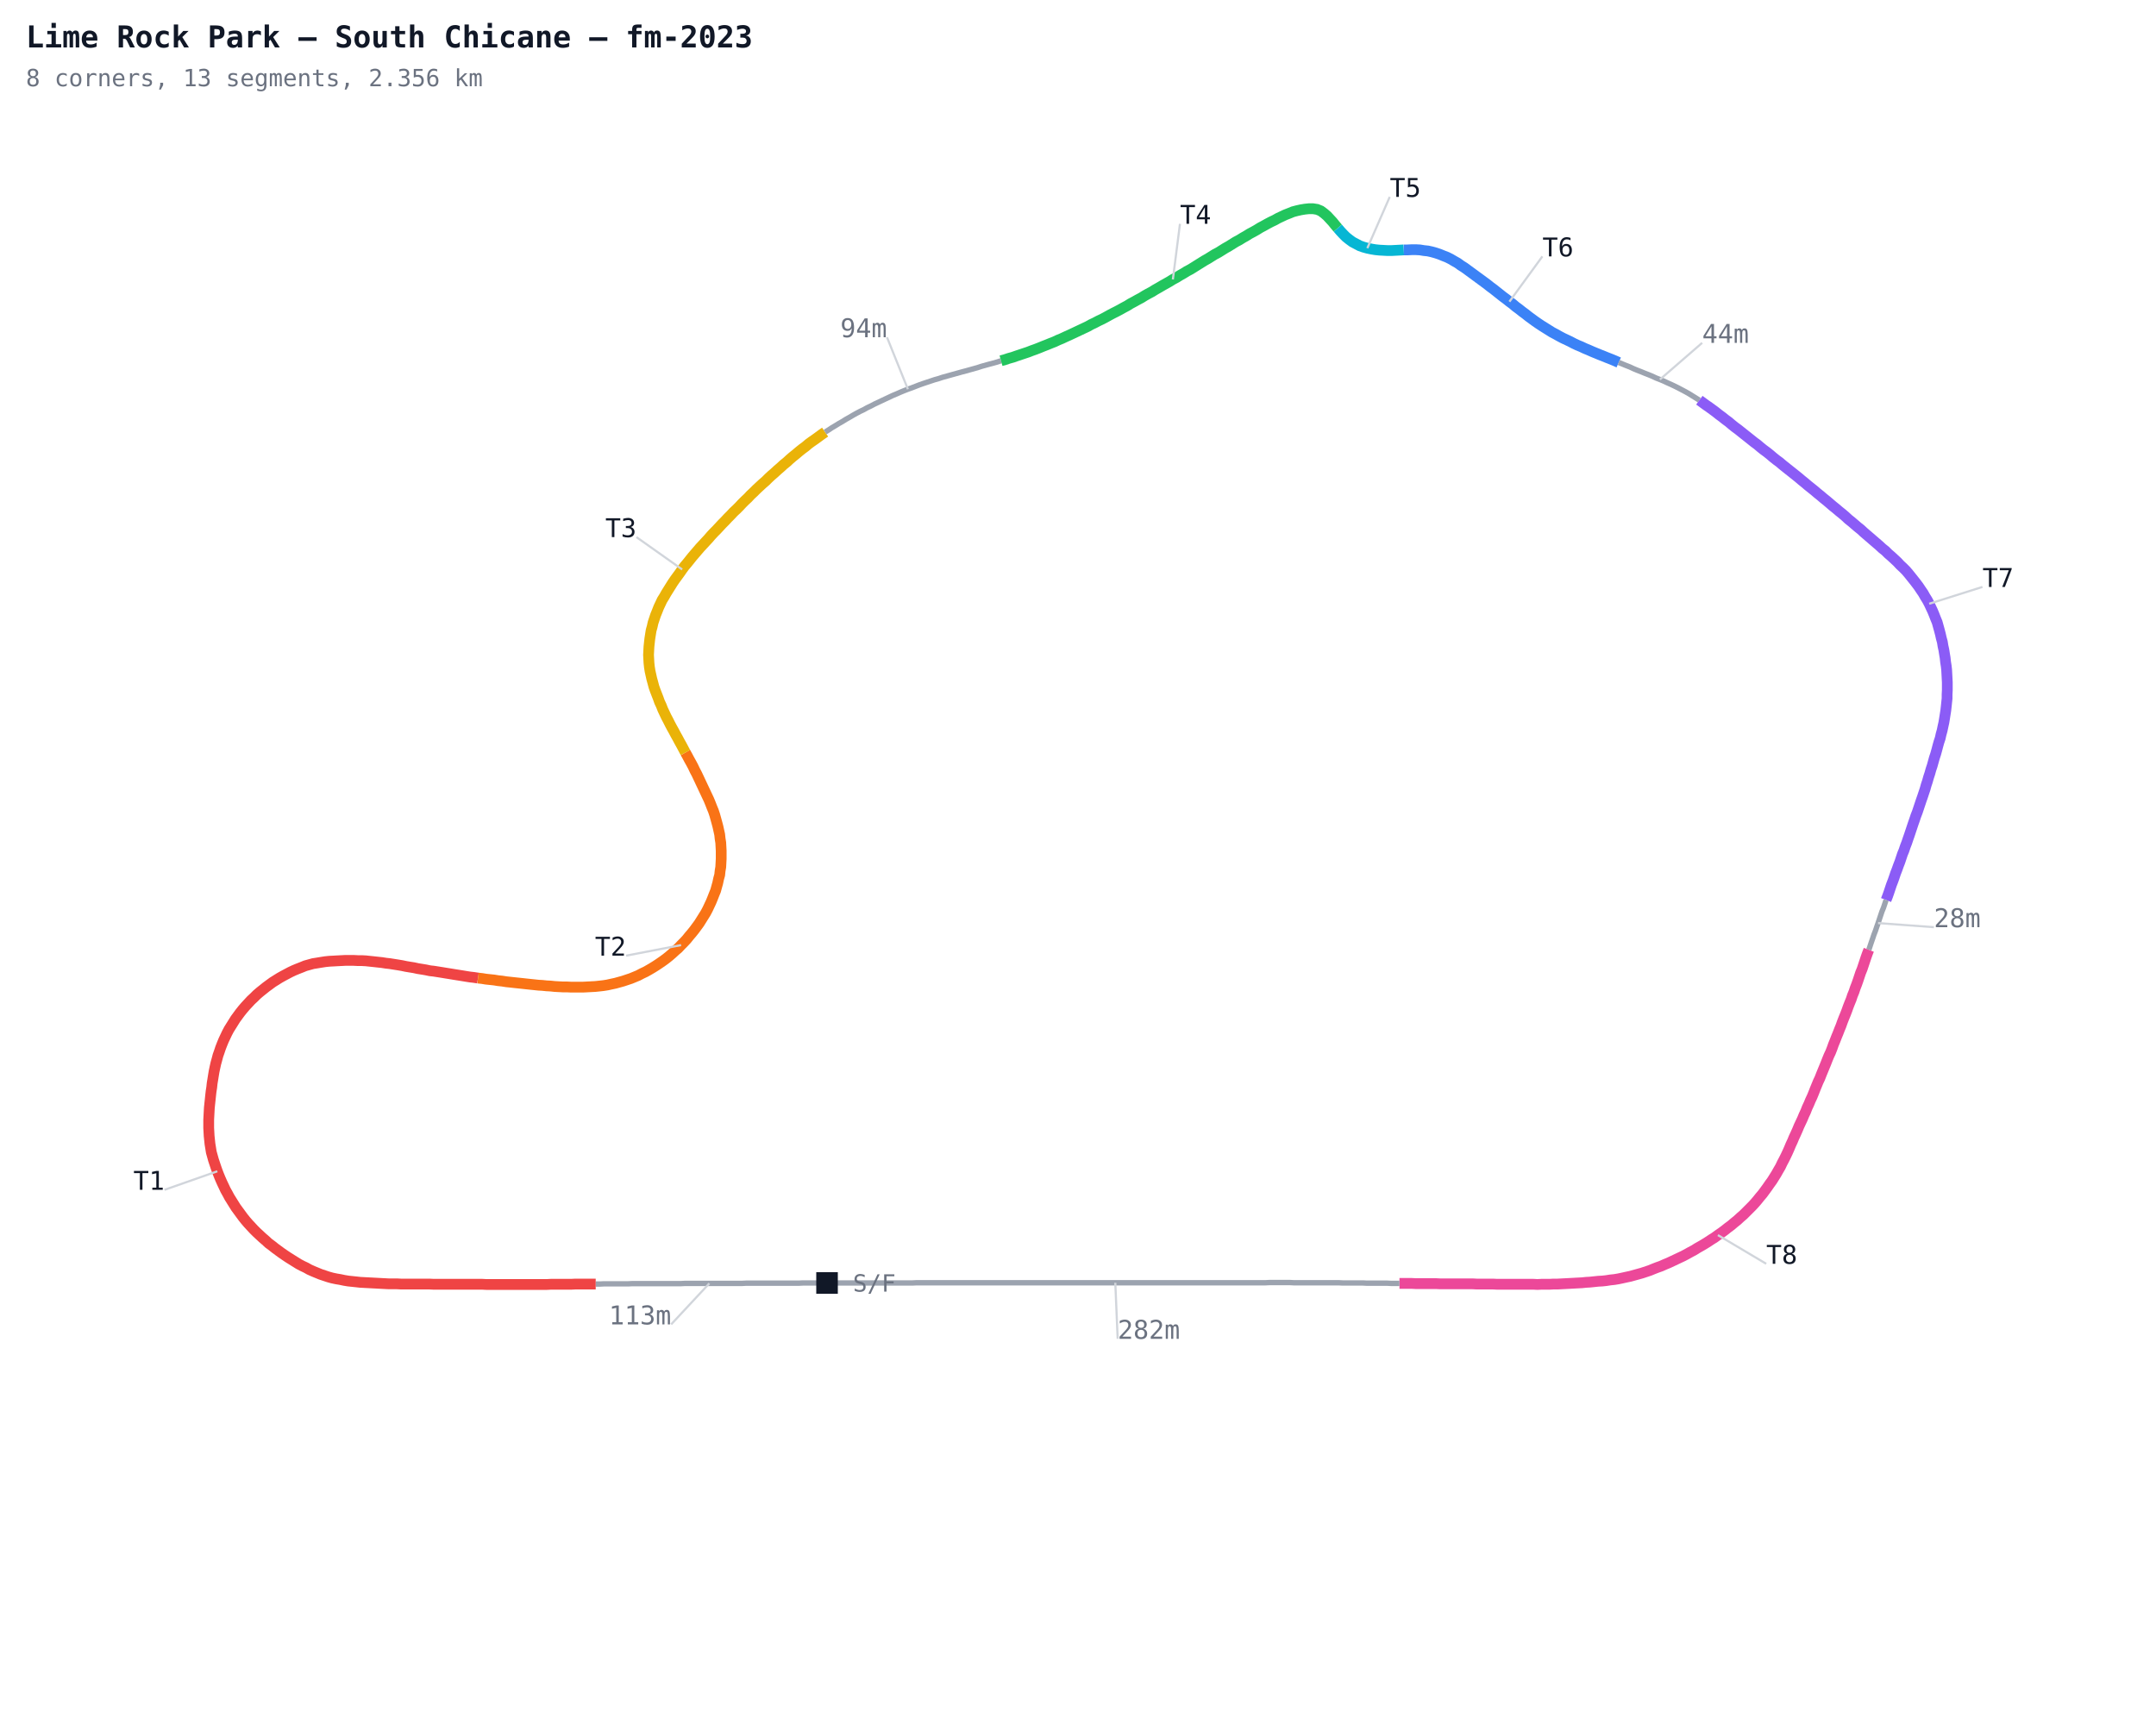
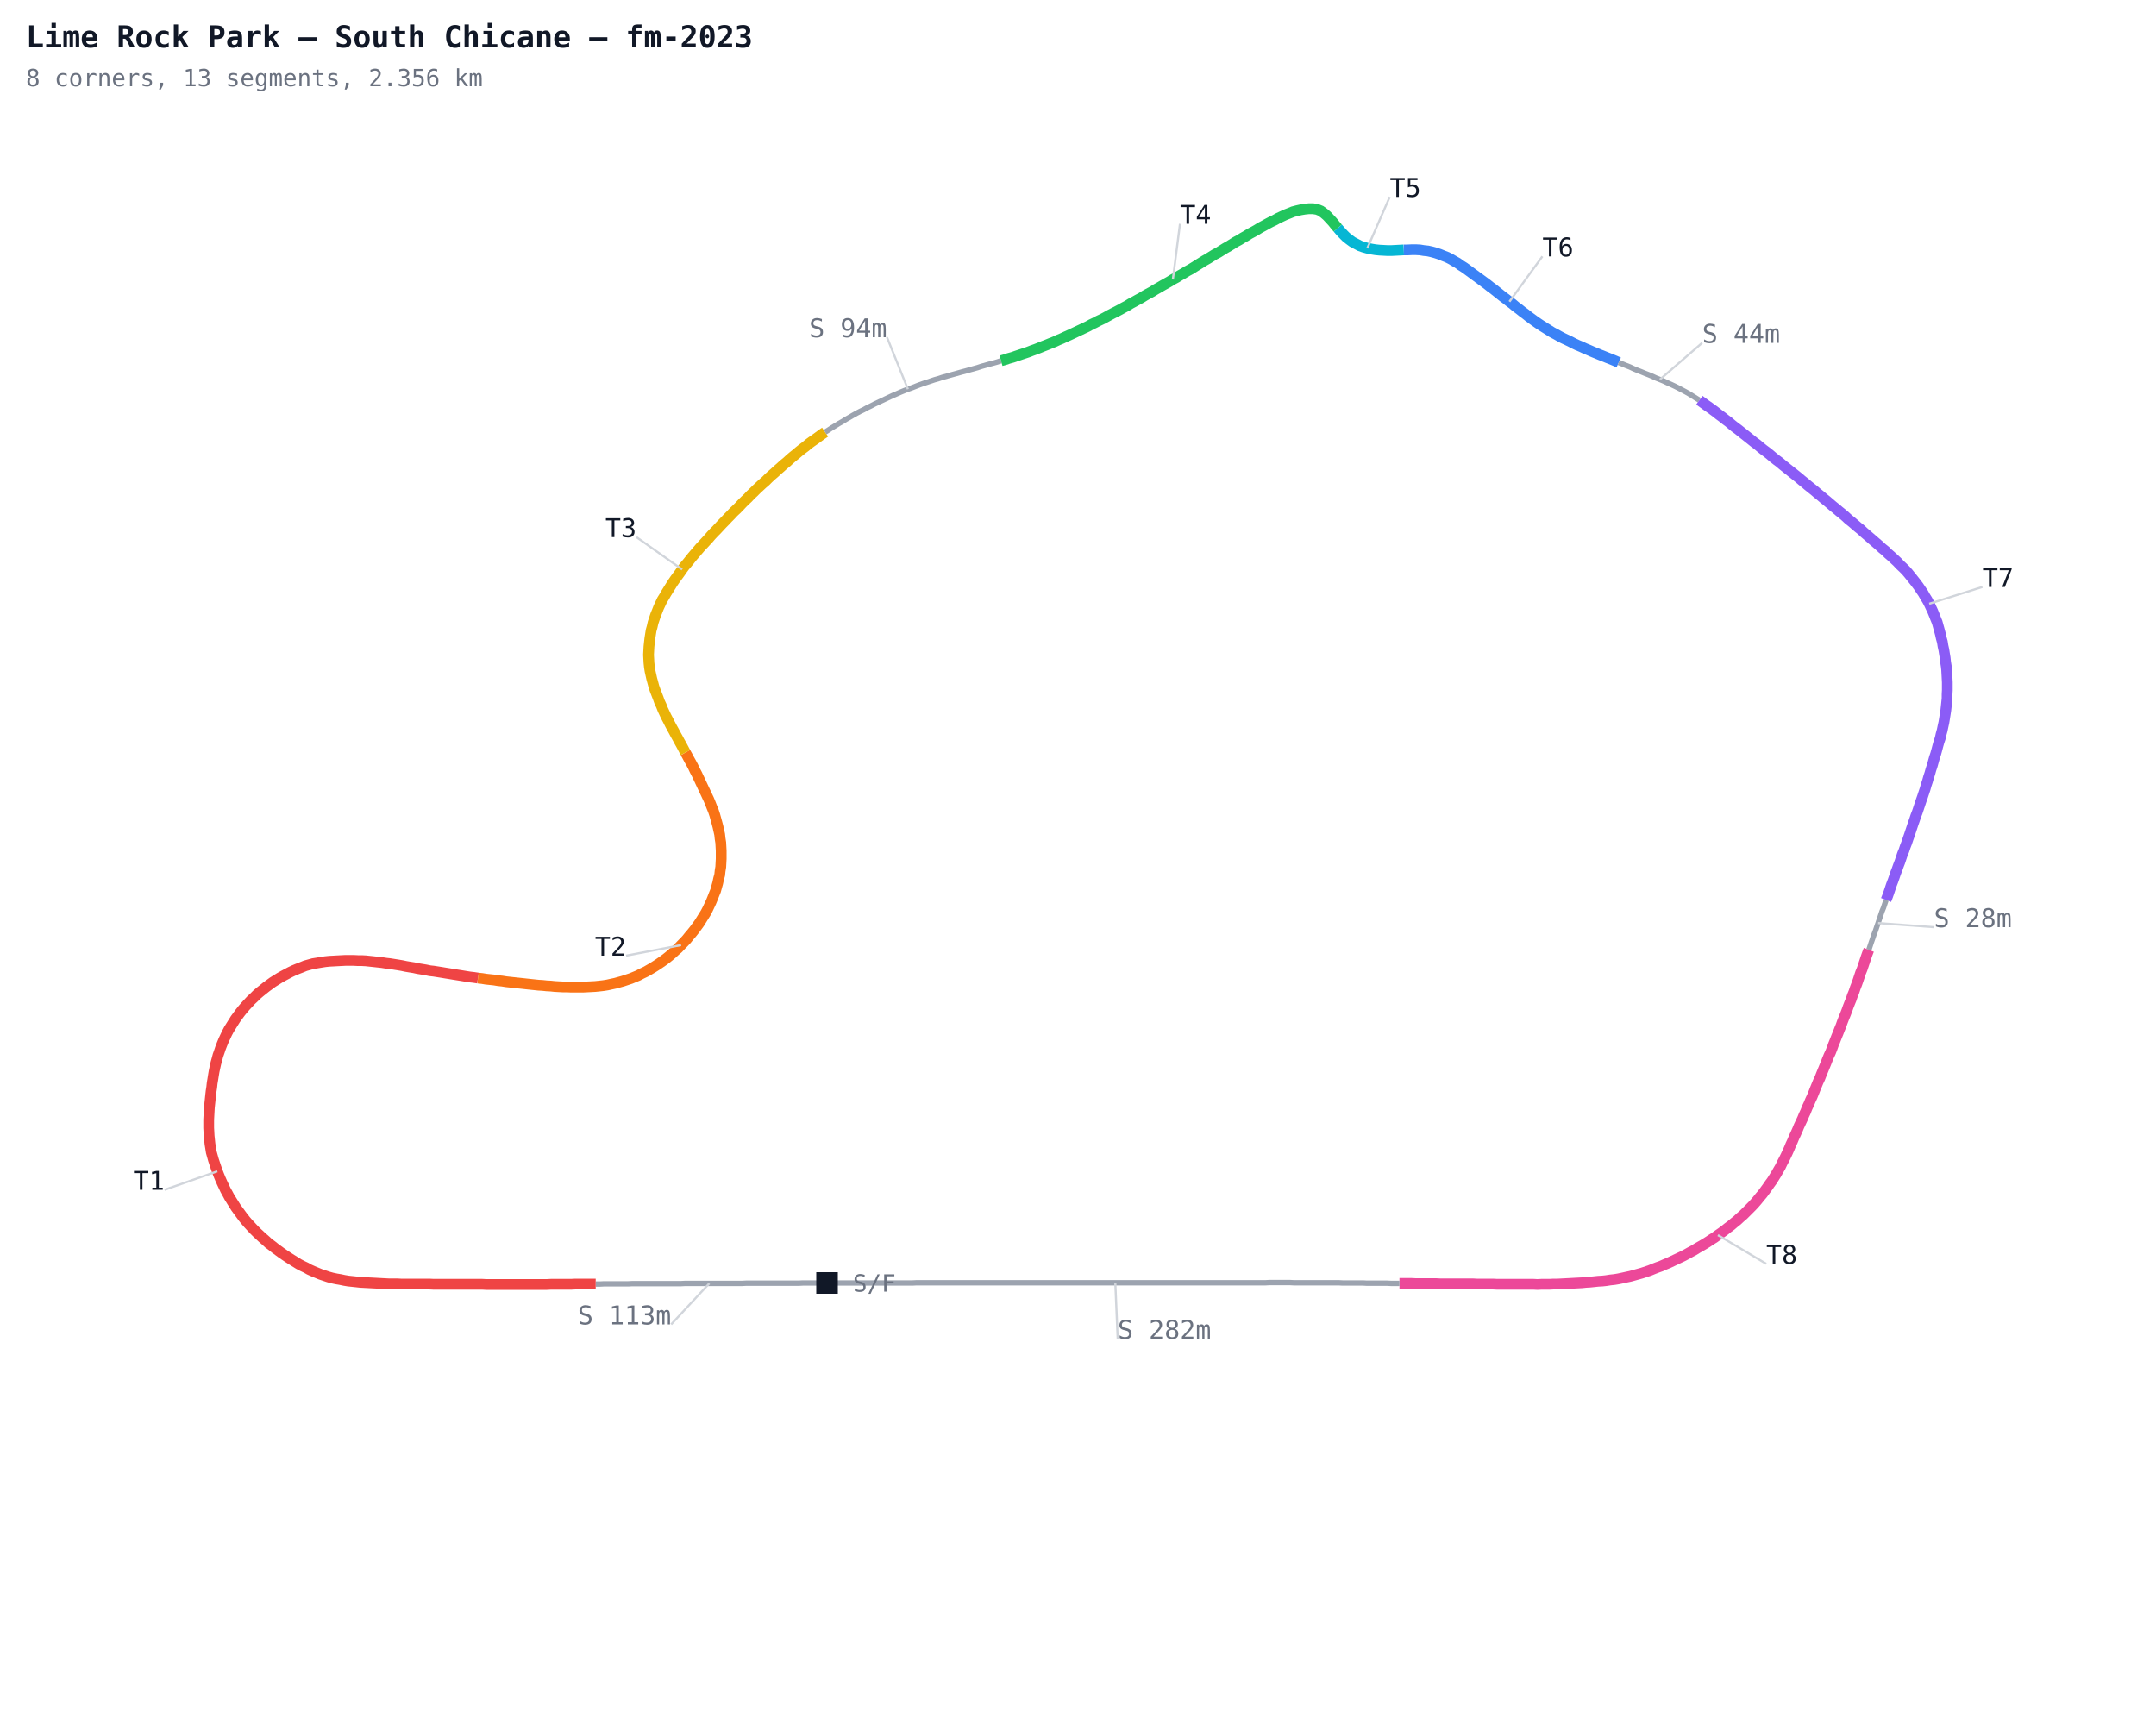
<svg xmlns="http://www.w3.org/2000/svg" width="1000" height="800" viewBox="0 0 1000 800">
  <defs>
    <style>
      .name { font-family: monospace; font-size: 12px; }
      .sector { font-family: monospace; font-size: 12px; fill: #7c3aed; font-weight: bold; }
      .title { font-family: monospace; font-size: 14px; fill: #111827; font-weight: bold; }
      .sub { font-family: monospace; font-size: 11px; fill: #6b7280; }
    </style>
  </defs>
  <rect width="1000" height="800" fill="#ffffff" />
  <polyline fill="none" stroke="#9ca3af" stroke-width="2.5" points="383.6,595.0 381.8,595.0 379.9,595.0 378.0,595.0 376.1,595.0 374.2,595.0 372.3,595.0 370.5,595.1 368.6,595.1 366.7,595.1 364.8,595.1 362.9,595.1 361.0,595.1 359.2,595.1 357.3,595.1 355.4,595.1 353.5,595.1 351.6,595.1 349.7,595.1 347.9,595.1 346.0,595.1 344.1,595.2 342.2,595.2 340.3,595.2 338.4,595.2 336.6,595.2 334.7,595.2 332.8,595.2 330.9,595.2 329.0,595.2 327.2,595.2 325.3,595.2 323.4,595.2 321.5,595.2 319.6,595.2 317.7,595.2 315.9,595.3 314.0,595.3 312.1,595.3 310.2,595.3 308.3,595.3 306.4,595.3 304.6,595.3 302.7,595.3 300.8,595.3 298.9,595.3 297.0,595.3 295.1,595.3 293.3,595.3 291.4,595.4 289.5,595.4 287.6,595.4 285.7,595.4 283.8,595.4 282.0,595.4 280.1,595.4 278.2,595.5 276.3,595.5" />
  <polyline fill="none" stroke="#ef4444" stroke-width="5" points="276.3,595.5 274.4,595.5 272.6,595.5 270.7,595.5 268.8,595.5 266.9,595.5 265.0,595.6 263.1,595.6 261.3,595.6 259.4,595.6 257.5,595.6 255.6,595.6 253.7,595.7 251.8,595.7 250.0,595.7 248.1,595.7 246.2,595.7 244.3,595.7 242.4,595.7 240.5,595.7 238.7,595.7 236.8,595.7 234.9,595.7 233.0,595.7 231.1,595.7 229.3,595.7 227.4,595.7 225.5,595.7 223.6,595.6 221.7,595.6 219.8,595.6 218.0,595.6 216.1,595.6 214.2,595.6 212.3,595.6 210.4,595.6 208.5,595.6 206.7,595.6 204.8,595.6 202.9,595.6 201.0,595.6 199.1,595.5 197.2,595.5 195.4,595.5 193.5,595.5 191.6,595.5 189.7,595.5 187.8,595.5 185.9,595.5 184.1,595.4 182.2,595.4 180.3,595.4 178.4,595.3 176.5,595.2 174.7,595.1 172.8,595.0 170.9,594.9 169.0,594.8 167.1,594.7 165.3,594.5 163.4,594.3 161.5,594.1 159.7,593.8 157.8,593.4 156.0,593.1 154.1,592.7 152.3,592.2 150.5,591.6 148.7,591.0 147.0,590.3 145.3,589.6 143.5,588.8 141.9,587.9 140.2,587.1 138.5,586.2 136.9,585.2 135.3,584.2 133.7,583.2 132.2,582.2 130.6,581.1 129.1,580.0 127.6,578.9 126.1,577.7 124.6,576.6 123.2,575.3 121.8,574.1 120.4,572.8 119.0,571.5 117.7,570.2 116.4,568.8 115.1,567.4 113.9,566.0 112.7,564.5 111.6,563.0 110.5,561.5 109.4,560.0 108.4,558.4 107.4,556.8 106.4,555.2 105.5,553.5 104.6,551.9 103.8,550.2 103.0,548.5 102.2,546.7 101.5,545.0 100.8,543.2 100.2,541.5 99.6,539.7 99.0,537.9 98.5,536.1 98.0,534.3 97.7,532.4 97.4,530.6 97.2,528.7 97.0,526.8 96.9,524.9 96.8,523.1 96.8,521.2 96.8,519.3 96.9,517.4 97.0,515.5 97.1,513.7 97.3,511.8 97.5,509.9 97.7,508.0 97.9,506.2 98.2,504.3 98.4,502.4 98.7,500.6 99.0,498.7 99.3,496.9 99.7,495.0 100.1,493.2 100.6,491.4 101.1,489.5 101.7,487.8 102.3,486.0 103.0,484.2 103.7,482.5 104.5,480.8 105.3,479.1 106.2,477.4 107.2,475.8 108.2,474.2 109.2,472.6 110.3,471.1 111.4,469.6 112.6,468.1 113.8,466.7 115.1,465.3 116.4,463.9 117.8,462.6 119.1,461.3 120.5,460.1 122.0,458.9 123.5,457.7 125.0,456.6 126.5,455.5 128.1,454.5 129.7,453.5 131.3,452.6 133.0,451.7 134.7,450.8 136.4,450.0 138.1,449.3 139.9,448.6 141.6,447.9 143.4,447.4 145.2,446.9 147.1,446.6 148.9,446.3 150.8,446.0 152.7,445.8 154.6,445.7 156.4,445.6 158.3,445.5 160.2,445.4 162.1,445.4 164.0,445.4 165.9,445.5 167.7,445.5 169.6,445.6 171.5,445.8 173.4,446.0 175.2,446.2 177.1,446.4 179.0,446.7 180.8,446.9 182.7,447.2 184.6,447.5 186.4,447.8 188.3,448.2 190.1,448.5 192.0,448.8 193.8,449.2 195.7,449.5 197.5,449.8 199.4,450.2 201.2,450.4 203.1,450.7 205.0,451.0 206.8,451.3 208.7,451.6 210.5,451.9 212.4,452.2 214.3,452.5 216.1,452.8 218.0,453.1 219.8,453.3 221.7,453.6" />
  <polyline fill="none" stroke="#f97316" stroke-width="5" points="221.7,453.6 223.6,453.8 225.4,454.1 227.3,454.3 229.2,454.5 231.0,454.8 232.9,455.0 234.8,455.3 236.7,455.5 238.5,455.7 240.4,455.9 242.3,456.1 244.1,456.3 246.0,456.5 247.9,456.7 249.8,456.9 251.6,457.0 253.5,457.2 255.4,457.3 257.3,457.5 259.1,457.6 261.0,457.7 262.9,457.7 264.8,457.8 266.7,457.8 268.6,457.8 270.4,457.8 272.3,457.7 274.2,457.6 276.1,457.5 278.0,457.3 279.8,457.1 281.7,456.8 283.5,456.4 285.4,456.0 287.2,455.5 289.0,455.0 290.8,454.4 292.6,453.8 294.3,453.1 296.0,452.4 297.7,451.5 299.4,450.7 301.0,449.8 302.7,448.8 304.3,447.8 305.8,446.8 307.4,445.7 308.9,444.6 310.4,443.4 311.8,442.2 313.2,440.9 314.6,439.7 315.9,438.3 317.2,437.0 318.5,435.6 319.7,434.1 320.9,432.7 322.1,431.2 323.2,429.7 324.3,428.2 325.3,426.6 326.3,425.0 327.3,423.4 328.2,421.7 329.0,420.0 329.8,418.3 330.5,416.6 331.2,414.8 331.9,413.1 332.4,411.3 332.9,409.5 333.3,407.6 333.8,405.8 334.0,403.9 334.3,402.1 334.4,400.2 334.5,398.3 334.5,396.4 334.5,394.5 334.4,392.7 334.3,390.8 334.0,388.9 333.8,387.0 333.4,385.2 333.0,383.4 332.5,381.5 332.0,379.7 331.5,377.9 330.9,376.1 330.2,374.4 329.5,372.6 328.8,370.9 328.0,369.2 327.2,367.5 326.4,365.8 325.6,364.1 324.8,362.4 324.0,360.7 323.2,359.0 322.3,357.3 321.5,355.6 320.6,353.9 319.7,352.3 318.8,350.6 317.9,349.0" />
  <polyline fill="none" stroke="#eab308" stroke-width="5" points="317.9,349.0 317.0,347.3 316.1,345.6 315.2,344.0 314.3,342.3 313.4,340.7 312.5,339.0 311.6,337.4 310.7,335.7 309.9,334.1 309.0,332.4 308.2,330.7 307.4,329.0 306.7,327.2 305.9,325.5 305.3,323.8 304.6,322.0 303.9,320.2 303.3,318.5 302.8,316.6 302.3,314.8 301.9,313.0 301.5,311.2 301.2,309.3 301.0,307.4 300.9,305.5 300.8,303.7 300.9,301.8 301.0,299.9 301.2,298.0 301.4,296.2 301.7,294.3 302.0,292.4 302.5,290.6 302.9,288.8 303.5,287.0 304.1,285.2 304.8,283.5 305.5,281.7 306.3,280.0 307.1,278.3 308.1,276.7 309.0,275.1 310.0,273.5 311.0,271.9 312.0,270.3 313.1,268.7 314.2,267.2 315.3,265.7 316.4,264.1 317.5,262.6 318.7,261.2 319.9,259.7 321.1,258.2 322.3,256.8 323.5,255.4 324.7,254.0 326.0,252.6 327.3,251.2 328.6,249.8 329.8,248.4 331.1,247.0 332.4,245.7 333.7,244.3 335.0,242.9 336.3,241.6 337.6,240.2 338.9,238.9 340.2,237.5 341.6,236.2 342.9,234.9 344.2,233.5 345.5,232.2 346.9,230.9 348.2,229.5 349.6,228.2 350.9,226.9 352.3,225.6 353.7,224.3 355.1,223.1 356.4,221.8 357.8,220.5 359.2,219.3 360.6,218.0 362.0,216.8 363.4,215.5 364.9,214.3 366.3,213.0 367.7,211.8 369.2,210.6 370.6,209.4 372.1,208.2 373.6,207.1 375.0,205.9 376.5,204.8 378.1,203.7 379.6,202.6 381.1,201.5 382.7,200.4" />
  <polyline fill="none" stroke="#9ca3af" stroke-width="2.5" points="382.7,200.4 384.3,199.4 385.8,198.4 387.5,197.4 389.1,196.4 390.7,195.5 392.3,194.5 393.9,193.6 395.6,192.6 397.2,191.7 398.9,190.8 400.6,190.0 402.2,189.1 403.9,188.3 405.6,187.4 407.3,186.6 409.0,185.8 410.7,185.0 412.4,184.2 414.1,183.4 415.8,182.7 417.6,181.9 419.3,181.2 421.1,180.5 422.8,179.9 424.6,179.2 426.4,178.5 428.1,177.9 429.9,177.3 431.7,176.7 433.5,176.1 435.3,175.6 437.1,175.0 438.9,174.5 440.7,174.0 442.5,173.5 444.3,173.0 446.1,172.5 448.0,172.0 449.8,171.5 451.6,171.0 453.4,170.5 455.2,169.9 457.0,169.4 458.8,168.9 460.7,168.4 462.5,167.9 464.3,167.3" />
  <polyline fill="none" stroke="#22c55e" stroke-width="5" points="464.3,167.3 466.1,166.8 467.9,166.2 469.7,165.7 471.4,165.1 473.2,164.5 475.0,163.9 476.8,163.3 478.6,162.6 480.3,162.0 482.1,161.3 483.8,160.6 485.6,159.9 487.3,159.2 489.1,158.5 490.8,157.7 492.5,157.0 494.2,156.2 496.0,155.4 497.7,154.6 499.4,153.8 501.1,153.0 502.8,152.2 504.5,151.4 506.1,150.5 507.8,149.7 509.5,148.8 511.2,148.0 512.9,147.1 514.5,146.2 516.2,145.3 517.8,144.5 519.5,143.6 521.1,142.7 522.8,141.8 524.4,140.8 526.1,139.9 527.7,139.0 529.4,138.1 531.0,137.1 532.6,136.2 534.3,135.3 535.9,134.3 537.5,133.4 539.2,132.4 540.8,131.5 542.4,130.6 544.0,129.6 545.7,128.7 547.3,127.7 548.9,126.8 550.5,125.8 552.2,124.9 553.8,123.9 555.4,122.9 557.0,121.9 558.6,120.9 560.2,120.0 561.8,119.0 563.4,118.0 565.1,117.1 566.7,116.1 568.3,115.1 569.9,114.2 571.5,113.2 573.1,112.2 574.8,111.3 576.4,110.3 578.0,109.4 579.6,108.4 581.3,107.5 582.9,106.6 584.5,105.6 586.2,104.7 587.8,103.8 589.5,102.9 591.2,102.1 592.8,101.2 594.5,100.4 596.2,99.6 598.0,98.9 599.7,98.2 601.6,97.7 603.4,97.3 605.2,97.0 607.1,96.8 609.0,96.8 610.9,97.1 612.6,97.8 614.1,98.9 615.5,100.1 616.8,101.5 618.1,102.9 619.3,104.4 620.5,105.8" />
  <polyline fill="none" stroke="#06b6d4" stroke-width="5" points="620.5,105.8 621.7,107.2 623.0,108.6 624.3,109.9 625.8,111.1 627.3,112.2 629.0,113.1 630.7,114.0 632.4,114.6 634.2,115.1 636.1,115.5 637.9,115.8 639.8,116.0 641.7,116.1 643.5,116.2 645.4,116.2 647.3,116.1 649.2,116.0 651.1,115.9" />
  <polyline fill="none" stroke="#3b82f6" stroke-width="5" points="651.1,115.9 652.9,115.9 654.8,115.8 656.7,115.8 658.6,115.9 660.4,116.2 662.3,116.4 664.1,116.8 665.9,117.3 667.7,117.9 669.4,118.6 671.2,119.3 672.8,120.1 674.5,121.1 676.1,122.0 677.6,123.1 679.2,124.1 680.7,125.2 682.2,126.3 683.7,127.4 685.2,128.5 686.7,129.6 688.2,130.7 689.7,131.8 691.2,133.0 692.7,134.1 694.2,135.3 695.6,136.4 697.1,137.6 698.6,138.7 700.1,139.9 701.6,141.0 703.0,142.2 704.5,143.3 706.0,144.5 707.5,145.6 709.0,146.8 710.5,147.9 712.0,149.0 713.6,150.1 715.1,151.1 716.7,152.1 718.3,153.1 719.9,154.1 721.6,155.0 723.2,155.9 724.9,156.8 726.6,157.6 728.3,158.4 730.0,159.3 731.7,160.1 733.4,160.8 735.1,161.6 736.8,162.3 738.6,163.1 740.3,163.8 742.0,164.5 743.8,165.2 745.5,165.9 747.3,166.6 749.0,167.3 750.8,168.1" />
  <polyline fill="none" stroke="#9ca3af" stroke-width="2.5" points="750.8,168.1 752.5,168.8 754.2,169.5 756.0,170.2 757.7,171.0 759.4,171.7 761.2,172.4 762.9,173.1 764.7,173.8 766.4,174.5 768.1,175.3 769.9,176.0 771.6,176.7 773.3,177.5 775.1,178.3 776.8,179.1 778.4,179.9 780.1,180.8 781.8,181.7 783.4,182.6 785.0,183.6 786.6,184.6 788.2,185.6" />
  <polyline fill="none" stroke="#8b5cf6" stroke-width="5" points="788.2,185.6 789.7,186.7 791.2,187.8 792.8,188.9 794.3,190.0 795.8,191.1 797.3,192.3 798.8,193.4 800.3,194.6 801.8,195.7 803.2,196.9 804.7,198.1 806.2,199.2 807.7,200.4 809.2,201.6 810.6,202.7 812.1,203.9 813.6,205.1 815.1,206.2 816.5,207.4 818.0,208.6 819.5,209.7 821.0,210.9 822.4,212.1 823.9,213.3 825.4,214.4 826.8,215.6 828.3,216.8 829.8,218.0 831.2,219.1 832.7,220.3 834.2,221.5 835.6,222.7 837.1,223.9 838.5,225.1 840.0,226.3 841.5,227.5 842.9,228.7 844.4,229.9 845.8,231.1 847.3,232.3 848.7,233.5 850.1,234.7 851.6,235.9 853.0,237.1 854.5,238.3 855.9,239.5 857.3,240.8 858.8,242.0 860.2,243.2 861.6,244.4 863.1,245.6 864.5,246.9 865.9,248.1 867.3,249.3 868.8,250.6 870.2,251.8 871.6,253.0 873.0,254.3 874.5,255.5 875.8,256.8 877.2,258.0 878.6,259.3 880.0,260.6 881.3,262.0 882.7,263.3 884.0,264.6 885.2,266.0 886.4,267.5 887.6,269.0 888.7,270.4 889.9,272.0 890.9,273.5 892.0,275.1 892.9,276.7 893.9,278.3 894.8,280.0 895.6,281.7 896.4,283.4 897.1,285.1 897.8,286.9 898.5,288.6 899.0,290.4 899.5,292.2 900.0,294.1 900.4,295.9 900.9,297.7 901.2,299.6 901.6,301.4 901.9,303.3 902.2,305.1 902.4,307.0 902.7,308.9 902.9,310.7 903.0,312.6 903.1,314.5 903.2,316.4 903.2,318.3 903.2,320.1 903.1,322.0 903.1,323.9 902.9,325.8 902.7,327.7 902.5,329.5 902.2,331.4 901.9,333.3 901.6,335.1 901.2,336.9 900.8,338.8 900.3,340.6 899.9,342.4 899.3,344.2 898.8,346.0 898.3,347.9 897.8,349.7 897.2,351.5 896.7,353.3 896.2,355.1 895.6,356.9 895.1,358.7 894.5,360.5 894.0,362.3 893.4,364.1 892.9,365.9 892.3,367.7 891.7,369.5 891.1,371.2 890.5,373.0 889.9,374.8 889.3,376.6 888.6,378.4 888.0,380.2 887.4,381.9 886.8,383.7 886.2,385.5 885.6,387.3 885.0,389.0 884.4,390.8 883.7,392.6 883.1,394.4 882.4,396.1 881.8,397.9 881.2,399.7 880.5,401.5 879.9,403.2 879.2,405.0 878.6,406.8 878.0,408.5 877.3,410.3 876.7,412.1 876.1,413.9 875.5,415.6 874.8,417.4" />
  <polyline fill="none" stroke="#9ca3af" stroke-width="2.5" points="874.8,417.4 874.2,419.2 873.6,421.0 872.9,422.7 872.3,424.5 871.7,426.3 871.1,428.1 870.5,429.8 869.9,431.6 869.2,433.4 868.6,435.2 868.0,436.9 867.4,438.7 866.8,440.5" />
  <polyline fill="none" stroke="#ec4899" stroke-width="5" points="866.8,440.5 866.1,442.3 865.5,444.0 864.9,445.8 864.3,447.6 863.7,449.4 863.0,451.1 862.4,452.9 861.8,454.7 861.2,456.4 860.5,458.2 859.9,460.0 859.2,461.7 858.6,463.5 857.9,465.2 857.2,467.0 856.6,468.7 855.9,470.5 855.2,472.2 854.5,474.0 853.9,475.7 853.2,477.4 852.5,479.2 851.8,480.9 851.1,482.7 850.4,484.4 849.8,486.1 849.1,487.9 848.3,489.6 847.6,491.3 846.9,493.1 846.2,494.8 845.5,496.5 844.8,498.2 844.1,500.0 843.3,501.7 842.6,503.4 841.9,505.1 841.2,506.9 840.5,508.6 839.7,510.3 839.0,512.0 838.2,513.7 837.5,515.5 836.7,517.2 836.0,518.9 835.2,520.6 834.4,522.3 833.7,524.0 832.9,525.8 832.1,527.5 831.4,529.2 830.6,530.9 829.9,532.6 829.1,534.4 828.3,536.1 827.5,537.7 826.6,539.4 825.8,541.1 824.8,542.8 823.9,544.4 822.9,546.0 821.9,547.6 820.8,549.1 819.7,550.7 818.6,552.2 817.5,553.7 816.3,555.1 815.1,556.6 813.9,558.0 812.6,559.4 811.3,560.7 809.9,562.1 808.6,563.4 807.2,564.6 805.8,565.9 804.3,567.1 802.9,568.3 801.4,569.4 799.9,570.6 798.4,571.7 796.8,572.8 795.3,573.9 793.7,574.9 792.2,575.9 790.6,576.9 788.9,577.9 787.3,578.8 785.7,579.8 784.0,580.7 782.4,581.6 780.7,582.5 779.0,583.3 777.3,584.1 775.6,584.9 773.9,585.7 772.2,586.4 770.4,587.2 768.7,587.8 766.9,588.5 765.2,589.2 763.4,589.8 761.6,590.4 759.8,590.9 758.0,591.4 756.2,591.9 754.3,592.3 752.5,592.7 750.6,593.1 748.8,593.4 746.9,593.6 745.0,593.9 743.2,594.1 741.3,594.2 739.4,594.4 737.5,594.6 735.7,594.7 733.8,594.9 731.9,595.0 730.0,595.1 728.2,595.2 726.3,595.3 724.4,595.4 722.5,595.5 720.6,595.5 718.8,595.6 716.9,595.6 715.0,595.6 713.1,595.7 711.2,595.6 709.3,595.6 707.5,595.6 705.6,595.6 703.7,595.6 701.8,595.6 699.9,595.6 698.0,595.6 696.2,595.6 694.3,595.6 692.4,595.5 690.5,595.5 688.6,595.5 686.7,595.5 684.9,595.5 683.0,595.4 681.1,595.4 679.2,595.4 677.3,595.4 675.5,595.4 673.6,595.4 671.7,595.4 669.8,595.4 667.9,595.4 666.0,595.3 664.2,595.3 662.3,595.3 660.4,595.3 658.5,595.3 656.6,595.3 654.7,595.2 652.9,595.2 651.0,595.2 649.1,595.2" />
  <polyline fill="none" stroke="#9ca3af" stroke-width="2.5" points="649.1,595.2 647.2,595.2 645.3,595.2 643.4,595.1 641.6,595.1 639.7,595.1 637.8,595.1 635.9,595.1 634.0,595.1 632.2,595.0 630.3,595.0 628.4,595.0 626.5,595.0 624.6,595.0 622.7,595.0 620.9,594.9 619.0,594.9 617.1,594.9 615.2,594.9 613.3,594.9 611.4,594.9 609.6,594.9 607.7,594.9 605.8,594.9 603.9,594.9 602.0,594.9 600.1,594.9 598.3,594.8 596.4,594.8 594.5,594.8 592.6,594.8 590.7,594.8 588.9,594.8 587.0,594.9 585.1,594.9 583.2,594.9 581.3,594.9 579.4,594.9 577.6,594.9 575.7,594.9 573.8,594.9 571.9,594.9 570.0,594.9 568.1,594.9 566.3,594.9 564.4,594.9 562.5,594.9 560.6,594.9 558.7,594.9 556.8,594.9 555.0,594.9 553.1,594.9 551.2,594.9 549.3,594.9 547.4,594.9 545.5,594.9 543.7,594.9 541.8,594.9 539.9,594.9 538.0,594.9 536.1,594.9 534.3,594.9 532.4,594.9 530.5,594.9 528.6,594.9 526.7,594.9 524.8,594.9 523.0,594.9 521.1,594.9 519.2,594.9 517.3,594.9 515.4,594.9 513.5,594.9 511.7,594.9 509.8,594.9 507.9,594.9 506.0,594.9 504.1,594.9 502.2,594.9 500.4,594.9 498.5,594.9 496.6,594.9 494.7,594.9 492.8,594.9 490.9,594.9 489.1,594.9 487.2,594.9 485.3,594.9 483.4,594.9 481.5,594.9 479.7,594.9 477.8,594.9 475.9,594.9 474.0,594.9 472.1,594.9 470.2,594.9 468.4,594.9 466.5,594.9 464.6,594.9 462.7,594.9 460.8,594.9 458.9,594.9 457.1,594.9 455.2,594.9 453.3,594.9 451.4,594.9 449.5,594.9 447.6,594.9 445.8,594.9 443.9,594.9 442.0,594.9 440.1,594.9 438.2,594.9 436.3,594.9 434.5,594.9 432.6,594.9 430.7,594.9 428.8,594.9 426.9,594.9 425.1,594.9 423.2,595.0 421.3,595.0 419.4,595.0 417.5,595.0 415.6,595.0 413.8,595.0 411.9,595.0 410.0,595.0 408.1,595.0 406.2,595.0 404.3,595.0 402.5,595.0 400.6,595.0 398.7,595.0 396.8,595.0 394.9,595.0 393.0,595.0 391.2,595.0 389.3,595.0 387.4,595.0 385.5,595.0" />
  <line x1="329.0" y1="595.2" x2="311.3" y2="614.2" stroke="#d1d5db" stroke-width="1" />
-   <text x="311.3" y="614.2" text-anchor="end" class="name" fill="#6b7280">113m</text>
+   <text x="311.3" y="614.2" text-anchor="end" class="name" fill="#6b7280">S 113m</text>
  <line x1="100.8" y1="543.2" x2="76.3" y2="551.8" stroke="#d1d5db" stroke-width="1" />
  <text x="76.3" y="551.8" text-anchor="end" class="name" fill="#111827">T1</text>
  <line x1="315.9" y1="438.3" x2="290.4" y2="443.2" stroke="#d1d5db" stroke-width="1" />
  <text x="290.4" y="443.2" text-anchor="end" class="name" fill="#111827">T2</text>
  <line x1="316.4" y1="264.1" x2="295.2" y2="249.1" stroke="#d1d5db" stroke-width="1" />
  <text x="295.2" y="249.1" text-anchor="end" class="name" fill="#111827">T3</text>
  <line x1="421.1" y1="180.5" x2="411.4" y2="156.4" stroke="#d1d5db" stroke-width="1" />
-   <text x="411.4" y="156.4" text-anchor="end" class="name" fill="#6b7280">94m</text>
+   <text x="411.4" y="156.4" text-anchor="end" class="name" fill="#6b7280">S 94m</text>
  <line x1="544.0" y1="129.6" x2="547.3" y2="103.8" stroke="#d1d5db" stroke-width="1" />
  <text x="547.3" y="103.8" text-anchor="start" class="name" fill="#111827">T4</text>
  <line x1="634.2" y1="115.1" x2="644.6" y2="91.3" stroke="#d1d5db" stroke-width="1" />
  <text x="644.6" y="91.3" text-anchor="start" class="name" fill="#111827">T5</text>
  <line x1="700.1" y1="139.9" x2="715.4" y2="118.9" stroke="#d1d5db" stroke-width="1" />
  <text x="715.4" y="118.9" text-anchor="start" class="name" fill="#111827">T6</text>
  <line x1="769.9" y1="176.0" x2="789.5" y2="159.0" stroke="#d1d5db" stroke-width="1" />
-   <text x="789.5" y="159.0" text-anchor="start" class="name" fill="#6b7280">44m</text>
+   <text x="789.5" y="159.0" text-anchor="start" class="name" fill="#6b7280">S 44m</text>
  <line x1="894.8" y1="280.0" x2="919.5" y2="272.2" stroke="#d1d5db" stroke-width="1" />
  <text x="919.5" y="272.2" text-anchor="start" class="name" fill="#111827">T7</text>
  <line x1="871.1" y1="428.1" x2="897.0" y2="430.0" stroke="#d1d5db" stroke-width="1" />
-   <text x="897.0" y="430.0" text-anchor="start" class="name" fill="#6b7280">28m</text>
+   <text x="897.0" y="430.0" text-anchor="start" class="name" fill="#6b7280">S 28m</text>
  <line x1="796.8" y1="572.8" x2="819.2" y2="586.1" stroke="#d1d5db" stroke-width="1" />
  <text x="819.2" y="586.1" text-anchor="start" class="name" fill="#111827">T8</text>
  <line x1="517.3" y1="594.9" x2="518.4" y2="620.9" stroke="#d1d5db" stroke-width="1" />
-   <text x="518.4" y="620.9" text-anchor="start" class="name" fill="#6b7280">282m</text>
+   <text x="518.4" y="620.9" text-anchor="start" class="name" fill="#6b7280">S 282m</text>
  <rect x="378.6" y="590.0" width="10" height="10" fill="#111827" />
  <text x="395.6" y="599.0" class="sub">S/F</text>
  <text class="title" x="12" y="22">Lime Rock Park — South Chicane — fm-2023</text>
  <text class="sub" x="12" y="40">8 corners, 13 segments, 2.356 km</text>
</svg>
